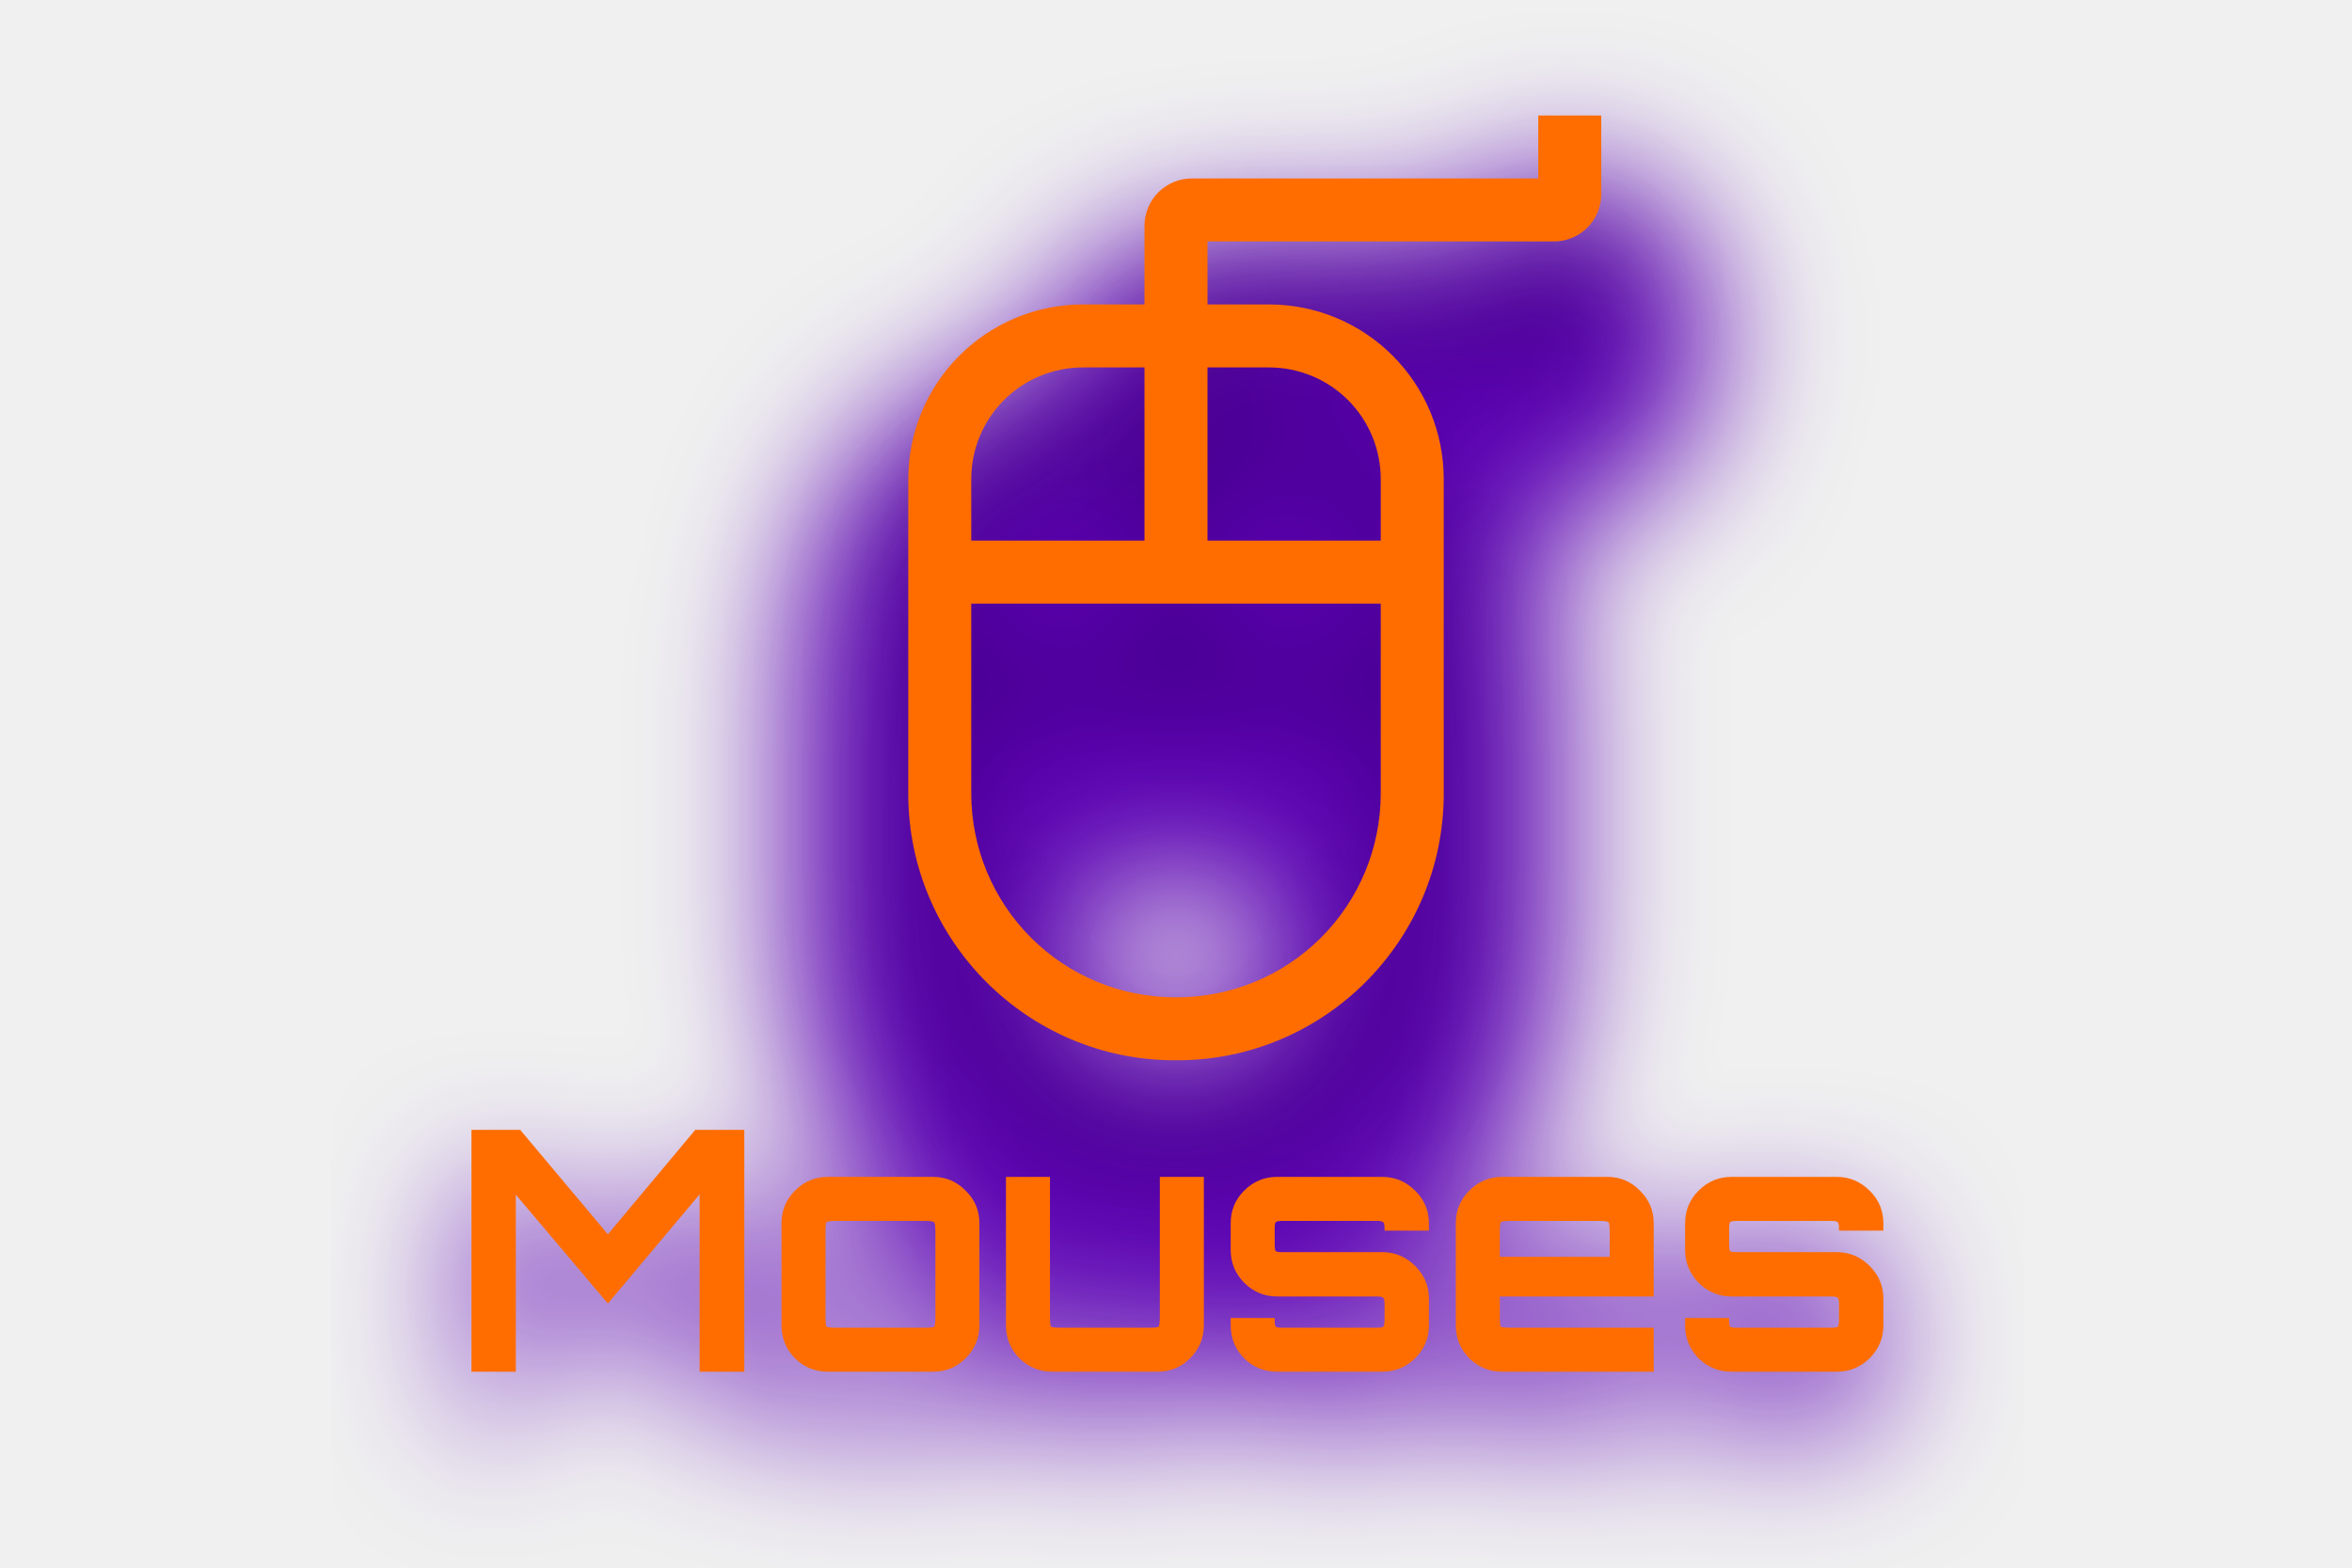
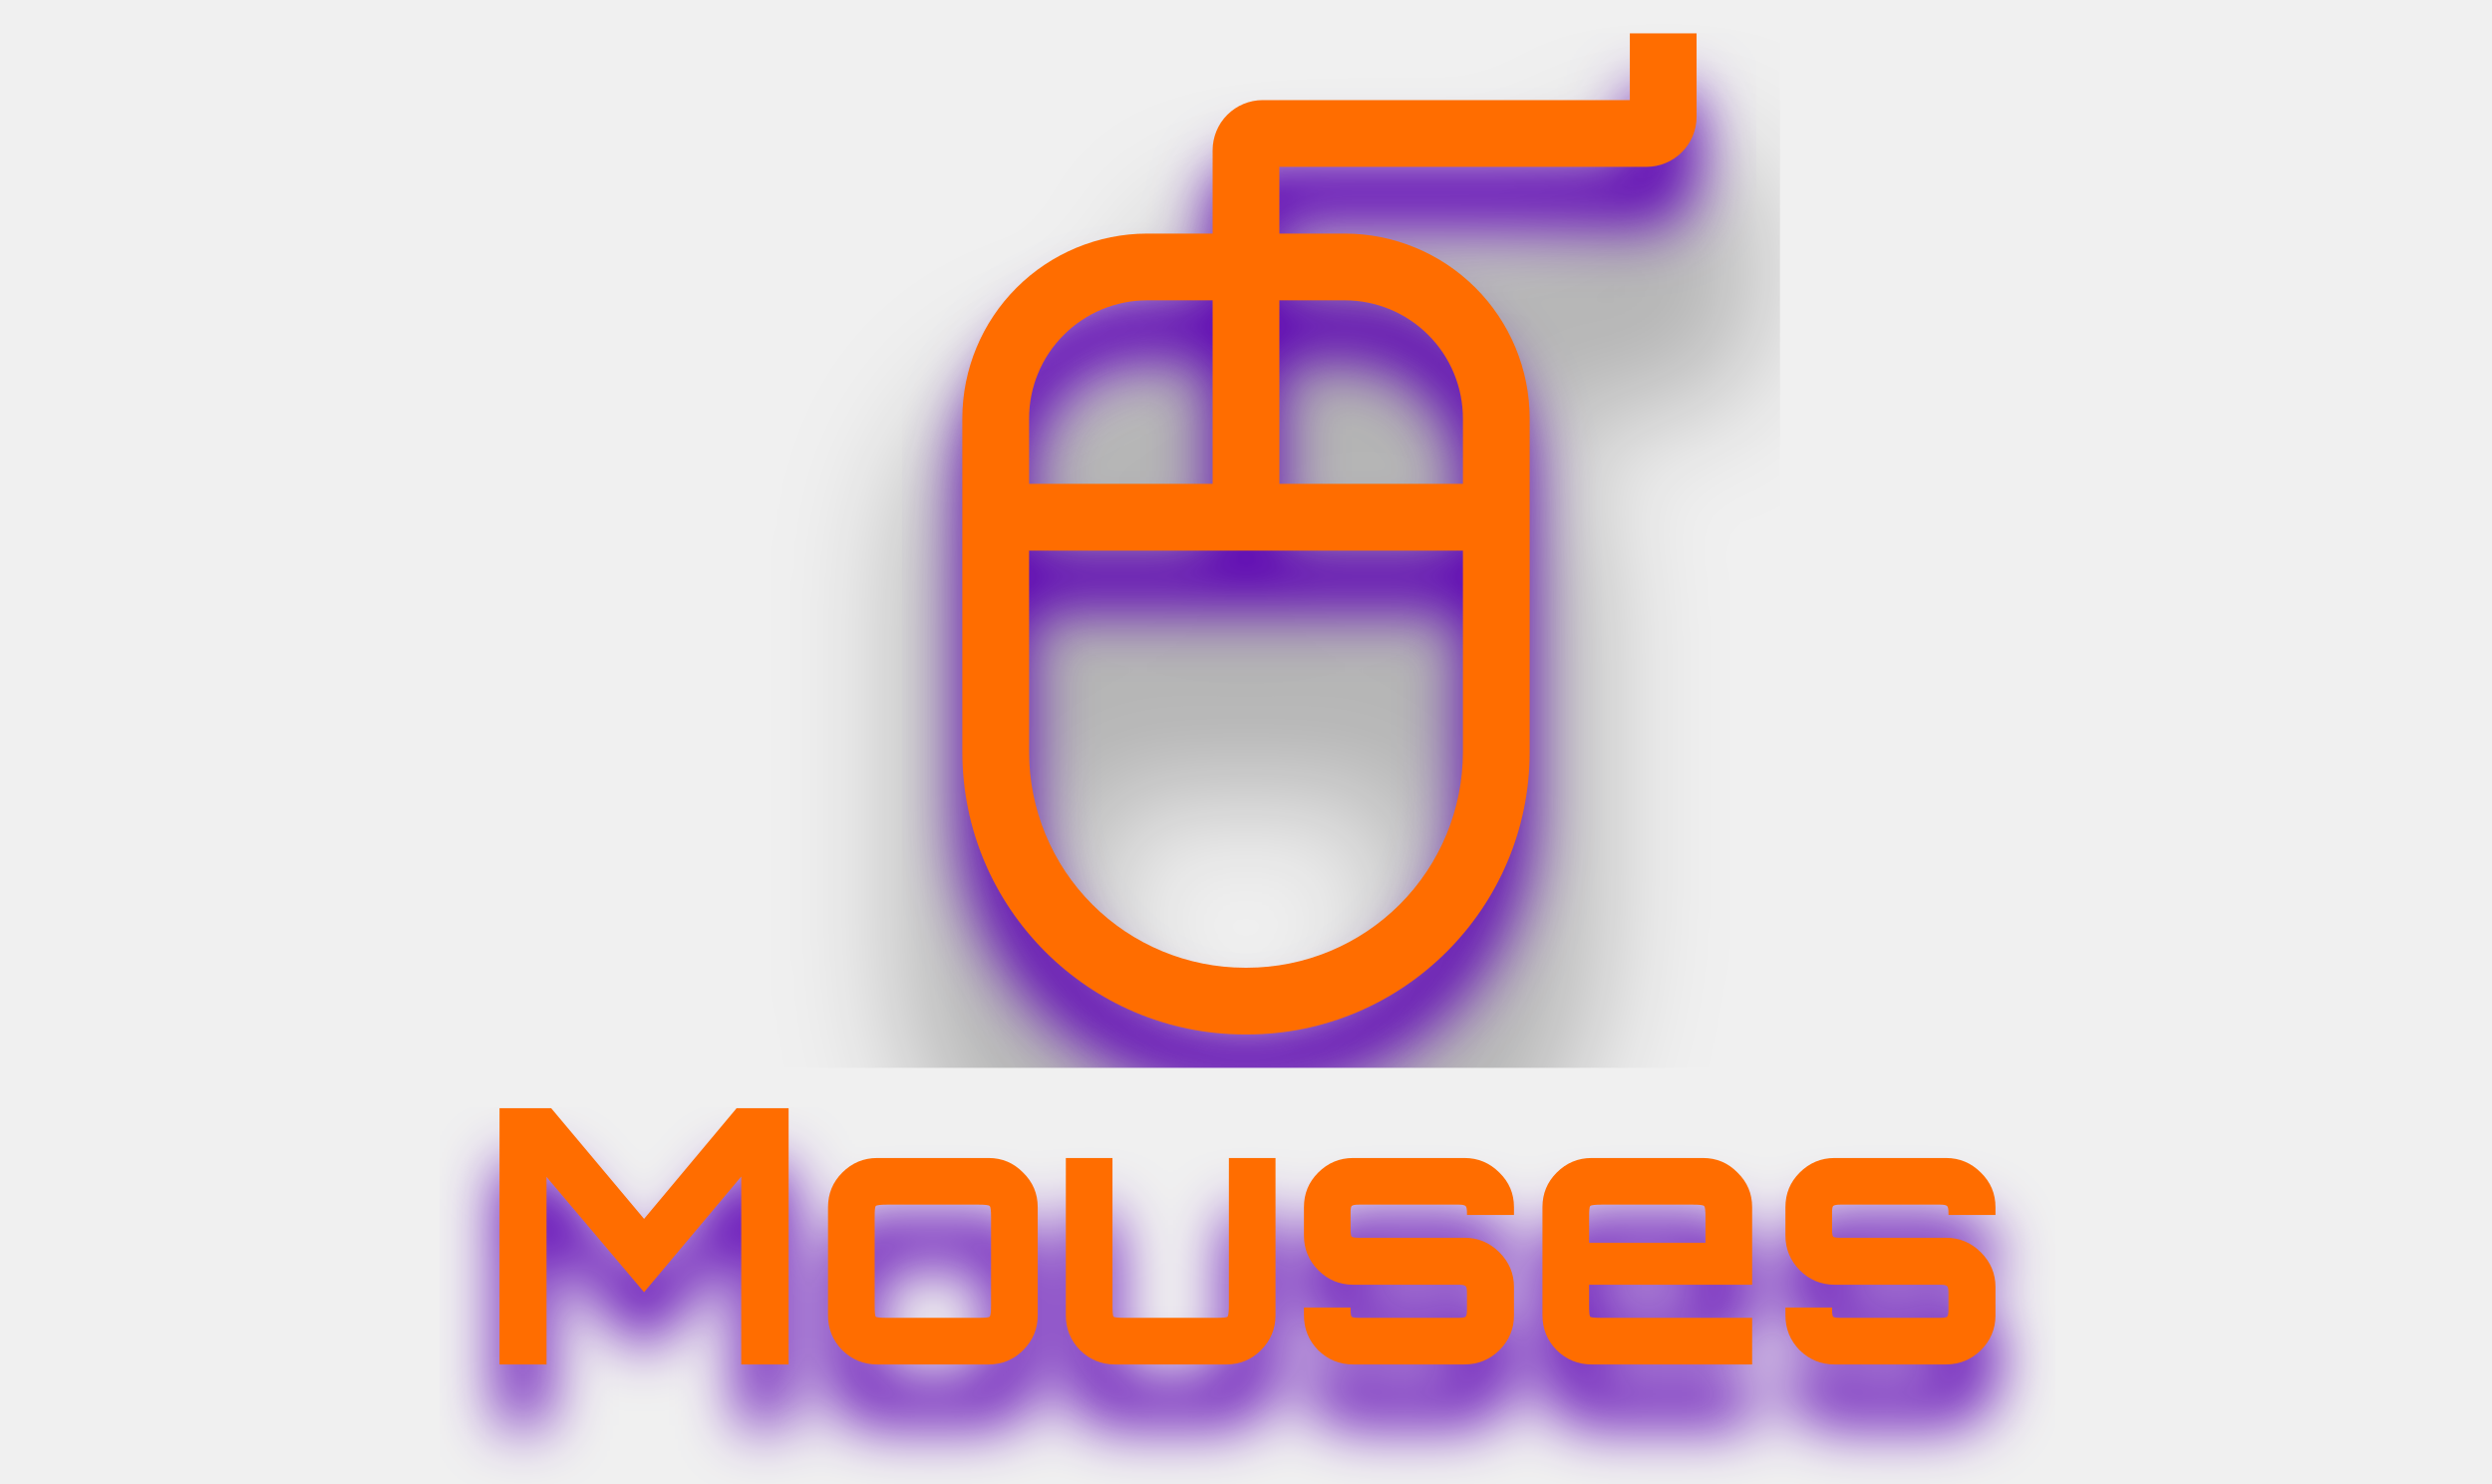
- <svg xmlns="http://www.w3.org/2000/svg" width="84" height="56" viewBox="0 0 84 56" fill="none">
-   <g filter="url(#filter0_d)">
+ <svg xmlns="http://www.w3.org/2000/svg" width="84" height="50" viewBox="0 0 84 50" fill="none">
+   <g clip-path="url(#clip0)" filter="url(#filter0_d)">
    <g filter="url(#filter1_d)">
-       <path d="M55.5 8.625C55.947 8.624 56.376 8.447 56.693 8.13C57.009 7.814 57.187 7.385 57.188 6.938V4.125H54.938V6.375H42.562C42.115 6.375 41.686 6.553 41.37 6.87C41.053 7.186 40.876 7.615 40.875 8.062V10.875H38.669C37.017 10.877 35.433 11.534 34.265 12.702C33.096 13.87 32.439 15.454 32.438 17.106V28.353C32.438 33.603 36.709 37.875 41.96 37.875H42.04C47.291 37.875 51.562 33.603 51.562 28.353V17.106C51.561 15.454 50.904 13.87 49.735 12.702C48.567 11.534 46.983 10.877 45.331 10.875H43.125V8.625H55.5ZM34.688 17.106C34.689 16.051 35.108 15.039 35.855 14.293C36.601 13.546 37.613 13.126 38.669 13.125H40.875V19.312H34.688V17.106ZM49.312 28.353C49.31 30.281 48.544 32.129 47.18 33.493C45.817 34.856 43.968 35.623 42.04 35.625H41.96C40.032 35.623 38.183 34.856 36.82 33.493C35.456 32.129 34.69 30.281 34.688 28.353V21.562H49.312V28.353ZM45.331 13.125C46.387 13.126 47.399 13.546 48.145 14.293C48.892 15.039 49.311 16.051 49.312 17.106V19.312H43.125V13.125H45.331Z" fill="#FF6D00" />
+       <path d="M55.5 5.625C55.947 5.625 56.376 5.447 56.693 5.13C57.009 4.814 57.187 4.385 57.188 3.938V1.125H54.938V3.375H42.562C42.115 3.376 41.686 3.553 41.37 3.87C41.053 4.186 40.876 4.615 40.875 5.062V7.875H38.669C37.017 7.877 35.433 8.534 34.265 9.702C33.096 10.87 32.439 12.454 32.438 14.106V25.353C32.438 30.603 36.709 34.875 41.96 34.875H42.04C47.291 34.875 51.562 30.603 51.562 25.353V14.106C51.561 12.454 50.904 10.87 49.735 9.702C48.567 8.534 46.983 7.877 45.331 7.875H43.125V5.625H55.5ZM34.688 14.106C34.689 13.051 35.108 12.039 35.855 11.293C36.601 10.546 37.613 10.126 38.669 10.125H40.875V16.312H34.688V14.106ZM49.312 25.353C49.31 27.281 48.544 29.129 47.18 30.493C45.817 31.856 43.968 32.623 42.04 32.625H41.96C40.032 32.623 38.183 31.856 36.82 30.493C35.456 29.129 34.69 27.281 34.688 25.353V18.562H49.312V25.353ZM45.331 10.125C46.387 10.126 47.399 10.546 48.145 11.293C48.892 12.039 49.311 13.051 49.312 14.106V16.312H43.125V10.125H45.331Z" fill="#FF6D00" />
    </g>
-     <path d="M16.838 49V40.36H18.578L21.71 44.092L24.83 40.36H26.582V49H24.986V42.664L21.71 46.564L18.422 42.676V49H16.838ZM29.567 49C29.111 49 28.719 48.84 28.391 48.52C28.071 48.192 27.911 47.8 27.911 47.344V43.696C27.911 43.24 28.071 42.852 28.391 42.532C28.719 42.204 29.111 42.04 29.567 42.04H33.323C33.779 42.04 34.167 42.204 34.487 42.532C34.815 42.852 34.979 43.24 34.979 43.696V47.344C34.979 47.8 34.815 48.192 34.487 48.52C34.167 48.84 33.779 49 33.323 49H29.567ZM29.903 47.428H32.987C33.211 47.428 33.335 47.416 33.359 47.392C33.391 47.36 33.407 47.232 33.407 47.008V44.032C33.407 43.808 33.391 43.684 33.359 43.66C33.335 43.628 33.211 43.612 32.987 43.612H29.903C29.679 43.612 29.551 43.628 29.519 43.66C29.495 43.684 29.483 43.808 29.483 44.032V47.008C29.483 47.232 29.495 47.36 29.519 47.392C29.551 47.416 29.679 47.428 29.903 47.428ZM37.583 49C37.127 49 36.735 48.84 36.407 48.52C36.087 48.192 35.927 47.8 35.927 47.344V42.04H37.499V47.008C37.499 47.232 37.511 47.36 37.535 47.392C37.567 47.416 37.695 47.428 37.919 47.428H41.003C41.227 47.428 41.351 47.416 41.375 47.392C41.407 47.36 41.423 47.232 41.423 47.008V42.04H42.995V47.344C42.995 47.8 42.831 48.192 42.503 48.52C42.183 48.84 41.795 49 41.339 49H37.583ZM45.609 49C45.153 49 44.761 48.84 44.433 48.52C44.113 48.192 43.953 47.8 43.953 47.344V47.08H45.525V47.152C45.525 47.28 45.537 47.36 45.561 47.392C45.593 47.416 45.673 47.428 45.801 47.428H49.173C49.293 47.428 49.369 47.416 49.401 47.392C49.433 47.36 49.449 47.28 49.449 47.152V46.588C49.449 46.46 49.433 46.384 49.401 46.36C49.369 46.328 49.293 46.312 49.173 46.312H45.609C45.153 46.312 44.761 46.148 44.433 45.82C44.113 45.492 43.953 45.104 43.953 44.656V43.696C43.953 43.24 44.113 42.852 44.433 42.532C44.761 42.204 45.153 42.04 45.609 42.04H49.365C49.821 42.04 50.213 42.204 50.541 42.532C50.869 42.852 51.033 43.24 51.033 43.696V43.96H49.449V43.888C49.449 43.76 49.433 43.684 49.401 43.66C49.369 43.628 49.293 43.612 49.173 43.612H45.801C45.673 43.612 45.593 43.628 45.561 43.66C45.537 43.684 45.525 43.76 45.525 43.888V44.452C45.525 44.58 45.537 44.66 45.561 44.692C45.593 44.716 45.673 44.728 45.801 44.728H49.365C49.821 44.728 50.213 44.892 50.541 45.22C50.869 45.548 51.033 45.936 51.033 46.384V47.344C51.033 47.8 50.869 48.192 50.541 48.52C50.213 48.84 49.821 49 49.365 49H45.609ZM53.649 49C53.193 49 52.801 48.84 52.473 48.52C52.153 48.192 51.993 47.8 51.993 47.344V43.696C51.993 43.24 52.153 42.852 52.473 42.532C52.801 42.204 53.193 42.04 53.649 42.04H57.405C57.861 42.04 58.249 42.204 58.569 42.532C58.897 42.852 59.061 43.24 59.061 43.696V46.312H53.565V47.008C53.565 47.232 53.577 47.36 53.601 47.392C53.633 47.416 53.761 47.428 53.985 47.428H59.061V49H53.649ZM53.565 44.896H57.489V44.032C57.489 43.808 57.473 43.684 57.441 43.66C57.417 43.628 57.293 43.612 57.069 43.612H53.985C53.761 43.612 53.633 43.628 53.601 43.66C53.577 43.684 53.565 43.808 53.565 44.032V44.896ZM61.839 49C61.383 49 60.991 48.84 60.663 48.52C60.343 48.192 60.183 47.8 60.183 47.344V47.08H61.755V47.152C61.755 47.28 61.767 47.36 61.791 47.392C61.823 47.416 61.903 47.428 62.031 47.428H65.403C65.523 47.428 65.599 47.416 65.631 47.392C65.663 47.36 65.679 47.28 65.679 47.152V46.588C65.679 46.46 65.663 46.384 65.631 46.36C65.599 46.328 65.523 46.312 65.403 46.312H61.839C61.383 46.312 60.991 46.148 60.663 45.82C60.343 45.492 60.183 45.104 60.183 44.656V43.696C60.183 43.24 60.343 42.852 60.663 42.532C60.991 42.204 61.383 42.04 61.839 42.04H65.595C66.051 42.04 66.443 42.204 66.771 42.532C67.099 42.852 67.263 43.24 67.263 43.696V43.96H65.679V43.888C65.679 43.76 65.663 43.684 65.631 43.66C65.599 43.628 65.523 43.612 65.403 43.612H62.031C61.903 43.612 61.823 43.628 61.791 43.66C61.767 43.684 61.755 43.76 61.755 43.888V44.452C61.755 44.58 61.767 44.66 61.791 44.692C61.823 44.716 61.903 44.728 62.031 44.728H65.595C66.051 44.728 66.443 44.892 66.771 45.22C67.099 45.548 67.263 45.936 67.263 46.384V47.344C67.263 47.8 67.099 48.192 66.771 48.52C66.443 48.84 66.051 49 65.595 49H61.839Z" fill="#FF6D00" />
+   </g>
+   <g filter="url(#filter2_d)">
+     <path d="M16.838 46V37.36H18.578L21.71 41.092L24.83 37.36H26.582V46H24.986V39.664L21.71 43.564L18.422 39.676V46H16.838ZM29.567 46C29.111 46 28.719 45.84 28.391 45.52C28.071 45.192 27.911 44.8 27.911 44.344V40.696C27.911 40.24 28.071 39.852 28.391 39.532C28.719 39.204 29.111 39.04 29.567 39.04H33.323C33.779 39.04 34.167 39.204 34.487 39.532C34.815 39.852 34.979 40.24 34.979 40.696V44.344C34.979 44.8 34.815 45.192 34.487 45.52C34.167 45.84 33.779 46 33.323 46H29.567ZM29.903 44.428H32.987C33.211 44.428 33.335 44.416 33.359 44.392C33.391 44.36 33.407 44.232 33.407 44.008V41.032C33.407 40.808 33.391 40.684 33.359 40.66C33.335 40.628 33.211 40.612 32.987 40.612H29.903C29.679 40.612 29.551 40.628 29.519 40.66C29.495 40.684 29.483 40.808 29.483 41.032V44.008C29.483 44.232 29.495 44.36 29.519 44.392C29.551 44.416 29.679 44.428 29.903 44.428ZM37.583 46C37.127 46 36.735 45.84 36.407 45.52C36.087 45.192 35.927 44.8 35.927 44.344V39.04H37.499V44.008C37.499 44.232 37.511 44.36 37.535 44.392C37.567 44.416 37.695 44.428 37.919 44.428H41.003C41.227 44.428 41.351 44.416 41.375 44.392C41.407 44.36 41.423 44.232 41.423 44.008V39.04H42.995V44.344C42.995 44.8 42.831 45.192 42.503 45.52C42.183 45.84 41.795 46 41.339 46H37.583ZM45.609 46C45.153 46 44.761 45.84 44.433 45.52C44.113 45.192 43.953 44.8 43.953 44.344V44.08H45.525V44.152C45.525 44.28 45.537 44.36 45.561 44.392C45.593 44.416 45.673 44.428 45.801 44.428H49.173C49.293 44.428 49.369 44.416 49.401 44.392C49.433 44.36 49.449 44.28 49.449 44.152V43.588C49.449 43.46 49.433 43.384 49.401 43.36C49.369 43.328 49.293 43.312 49.173 43.312H45.609C45.153 43.312 44.761 43.148 44.433 42.82C44.113 42.492 43.953 42.104 43.953 41.656V40.696C43.953 40.24 44.113 39.852 44.433 39.532C44.761 39.204 45.153 39.04 45.609 39.04H49.365C49.821 39.04 50.213 39.204 50.541 39.532C50.869 39.852 51.033 40.24 51.033 40.696V40.96H49.449V40.888C49.449 40.76 49.433 40.684 49.401 40.66C49.369 40.628 49.293 40.612 49.173 40.612H45.801C45.673 40.612 45.593 40.628 45.561 40.66C45.537 40.684 45.525 40.76 45.525 40.888V41.452C45.525 41.58 45.537 41.66 45.561 41.692C45.593 41.716 45.673 41.728 45.801 41.728H49.365C49.821 41.728 50.213 41.892 50.541 42.22C50.869 42.548 51.033 42.936 51.033 43.384V44.344C51.033 44.8 50.869 45.192 50.541 45.52C50.213 45.84 49.821 46 49.365 46H45.609ZM53.649 46C53.193 46 52.801 45.84 52.473 45.52C52.153 45.192 51.993 44.8 51.993 44.344V40.696C51.993 40.24 52.153 39.852 52.473 39.532C52.801 39.204 53.193 39.04 53.649 39.04H57.405C57.861 39.04 58.249 39.204 58.569 39.532C58.897 39.852 59.061 40.24 59.061 40.696V43.312H53.565V44.008C53.565 44.232 53.577 44.36 53.601 44.392C53.633 44.416 53.761 44.428 53.985 44.428H59.061V46H53.649ZM53.565 41.896H57.489V41.032C57.489 40.808 57.473 40.684 57.441 40.66C57.417 40.628 57.293 40.612 57.069 40.612H53.985C53.761 40.612 53.633 40.628 53.601 40.66C53.577 40.684 53.565 40.808 53.565 41.032V41.896ZM61.839 46C61.383 46 60.991 45.84 60.663 45.52C60.343 45.192 60.183 44.8 60.183 44.344V44.08H61.755V44.152C61.755 44.28 61.767 44.36 61.791 44.392C61.823 44.416 61.903 44.428 62.031 44.428H65.403C65.523 44.428 65.599 44.416 65.631 44.392C65.663 44.36 65.679 44.28 65.679 44.152V43.588C65.679 43.46 65.663 43.384 65.631 43.36C65.599 43.328 65.523 43.312 65.403 43.312H61.839C61.383 43.312 60.991 43.148 60.663 42.82C60.343 42.492 60.183 42.104 60.183 41.656V40.696C60.183 40.24 60.343 39.852 60.663 39.532C60.991 39.204 61.383 39.04 61.839 39.04H65.595C66.051 39.04 66.443 39.204 66.771 39.532C67.099 39.852 67.263 40.24 67.263 40.696V40.96H65.679V40.888C65.679 40.76 65.663 40.684 65.631 40.66C65.599 40.628 65.523 40.612 65.403 40.612H62.031C61.903 40.612 61.823 40.628 61.791 40.66C61.767 40.684 61.755 40.76 61.755 40.888V41.452C61.755 41.58 61.767 41.66 61.791 41.692C61.823 41.716 61.903 41.728 62.031 41.728H65.595C66.051 41.728 66.443 41.892 66.771 42.22C67.099 42.548 67.263 42.936 67.263 43.384V44.344C67.263 44.8 67.099 45.192 66.771 45.52C66.443 45.84 66.051 46 65.595 46H61.839Z" fill="#FF6D00" />
  </g>
  <defs>
-     <filter id="filter0_d" x="11.838" y="0" width="60.425" height="56" filterUnits="userSpaceOnUse" color-interpolation-filters="sRGB">
-       <feFlood flood-opacity="0" result="BackgroundImageFix" />
-       <feColorMatrix in="SourceAlpha" type="matrix" values="0 0 0 0 0 0 0 0 0 0 0 0 0 0 0 0 0 0 127 0" />
-       <feOffset dy="2" />
-       <feGaussianBlur stdDeviation="2.5" />
-       <feColorMatrix type="matrix" values="0 0 0 0 0.357 0 0 0 0 0 0 0 0 0 0.706 0 0 0 1 0" />
-       <feBlend mode="normal" in2="BackgroundImageFix" result="effect1_dropShadow" />
-       <feBlend mode="normal" in="SourceGraphic" in2="effect1_dropShadow" result="shape" />
-     </filter>
-     <filter id="filter1_d" x="20" y="3" width="44" height="44" filterUnits="userSpaceOnUse" color-interpolation-filters="sRGB">
+     <filter id="filter0_d" x="20" y="0" width="44" height="44" filterUnits="userSpaceOnUse" color-interpolation-filters="sRGB">
      <feFlood flood-opacity="0" result="BackgroundImageFix" />
      <feColorMatrix in="SourceAlpha" type="matrix" values="0 0 0 0 0 0 0 0 0 0 0 0 0 0 0 0 0 0 127 0" />
      <feOffset dy="4" />
      <feGaussianBlur stdDeviation="2" />
      <feColorMatrix type="matrix" values="0 0 0 0 0 0 0 0 0 0 0 0 0 0 0 0 0 0 0.25 0" />
      <feBlend mode="normal" in2="BackgroundImageFix" result="effect1_dropShadow" />
      <feBlend mode="normal" in="SourceGraphic" in2="effect1_dropShadow" result="shape" />
    </filter>
+     <filter id="filter1_d" x="30.438" y="1.125" width="28.75" height="37.75" filterUnits="userSpaceOnUse" color-interpolation-filters="sRGB">
+       <feFlood flood-opacity="0" result="BackgroundImageFix" />
+       <feColorMatrix in="SourceAlpha" type="matrix" values="0 0 0 0 0 0 0 0 0 0 0 0 0 0 0 0 0 0 127 0" />
+       <feOffset dy="2" />
+       <feGaussianBlur stdDeviation="1" />
+       <feColorMatrix type="matrix" values="0 0 0 0 0.357 0 0 0 0 0 0 0 0 0 0.704 0 0 0 1 0" />
+       <feBlend mode="normal" in2="BackgroundImageFix" result="effect1_dropShadow" />
+       <feBlend mode="normal" in="SourceGraphic" in2="effect1_dropShadow" result="shape" />
+     </filter>
+     <filter id="filter2_d" x="14.838" y="37.36" width="54.425" height="12.64" filterUnits="userSpaceOnUse" color-interpolation-filters="sRGB">
+       <feFlood flood-opacity="0" result="BackgroundImageFix" />
+       <feColorMatrix in="SourceAlpha" type="matrix" values="0 0 0 0 0 0 0 0 0 0 0 0 0 0 0 0 0 0 127 0" />
+       <feOffset dy="2" />
+       <feGaussianBlur stdDeviation="1" />
+       <feColorMatrix type="matrix" values="0 0 0 0 0.357 0 0 0 0 0 0 0 0 0 0.704 0 0 0 1 0" />
+       <feBlend mode="normal" in2="BackgroundImageFix" result="effect1_dropShadow" />
+       <feBlend mode="normal" in="SourceGraphic" in2="effect1_dropShadow" result="shape" />
+     </filter>
+     <clipPath id="clip0">
+       <rect width="36" height="36" fill="white" transform="translate(24)" />
+     </clipPath>
  </defs>
</svg>
